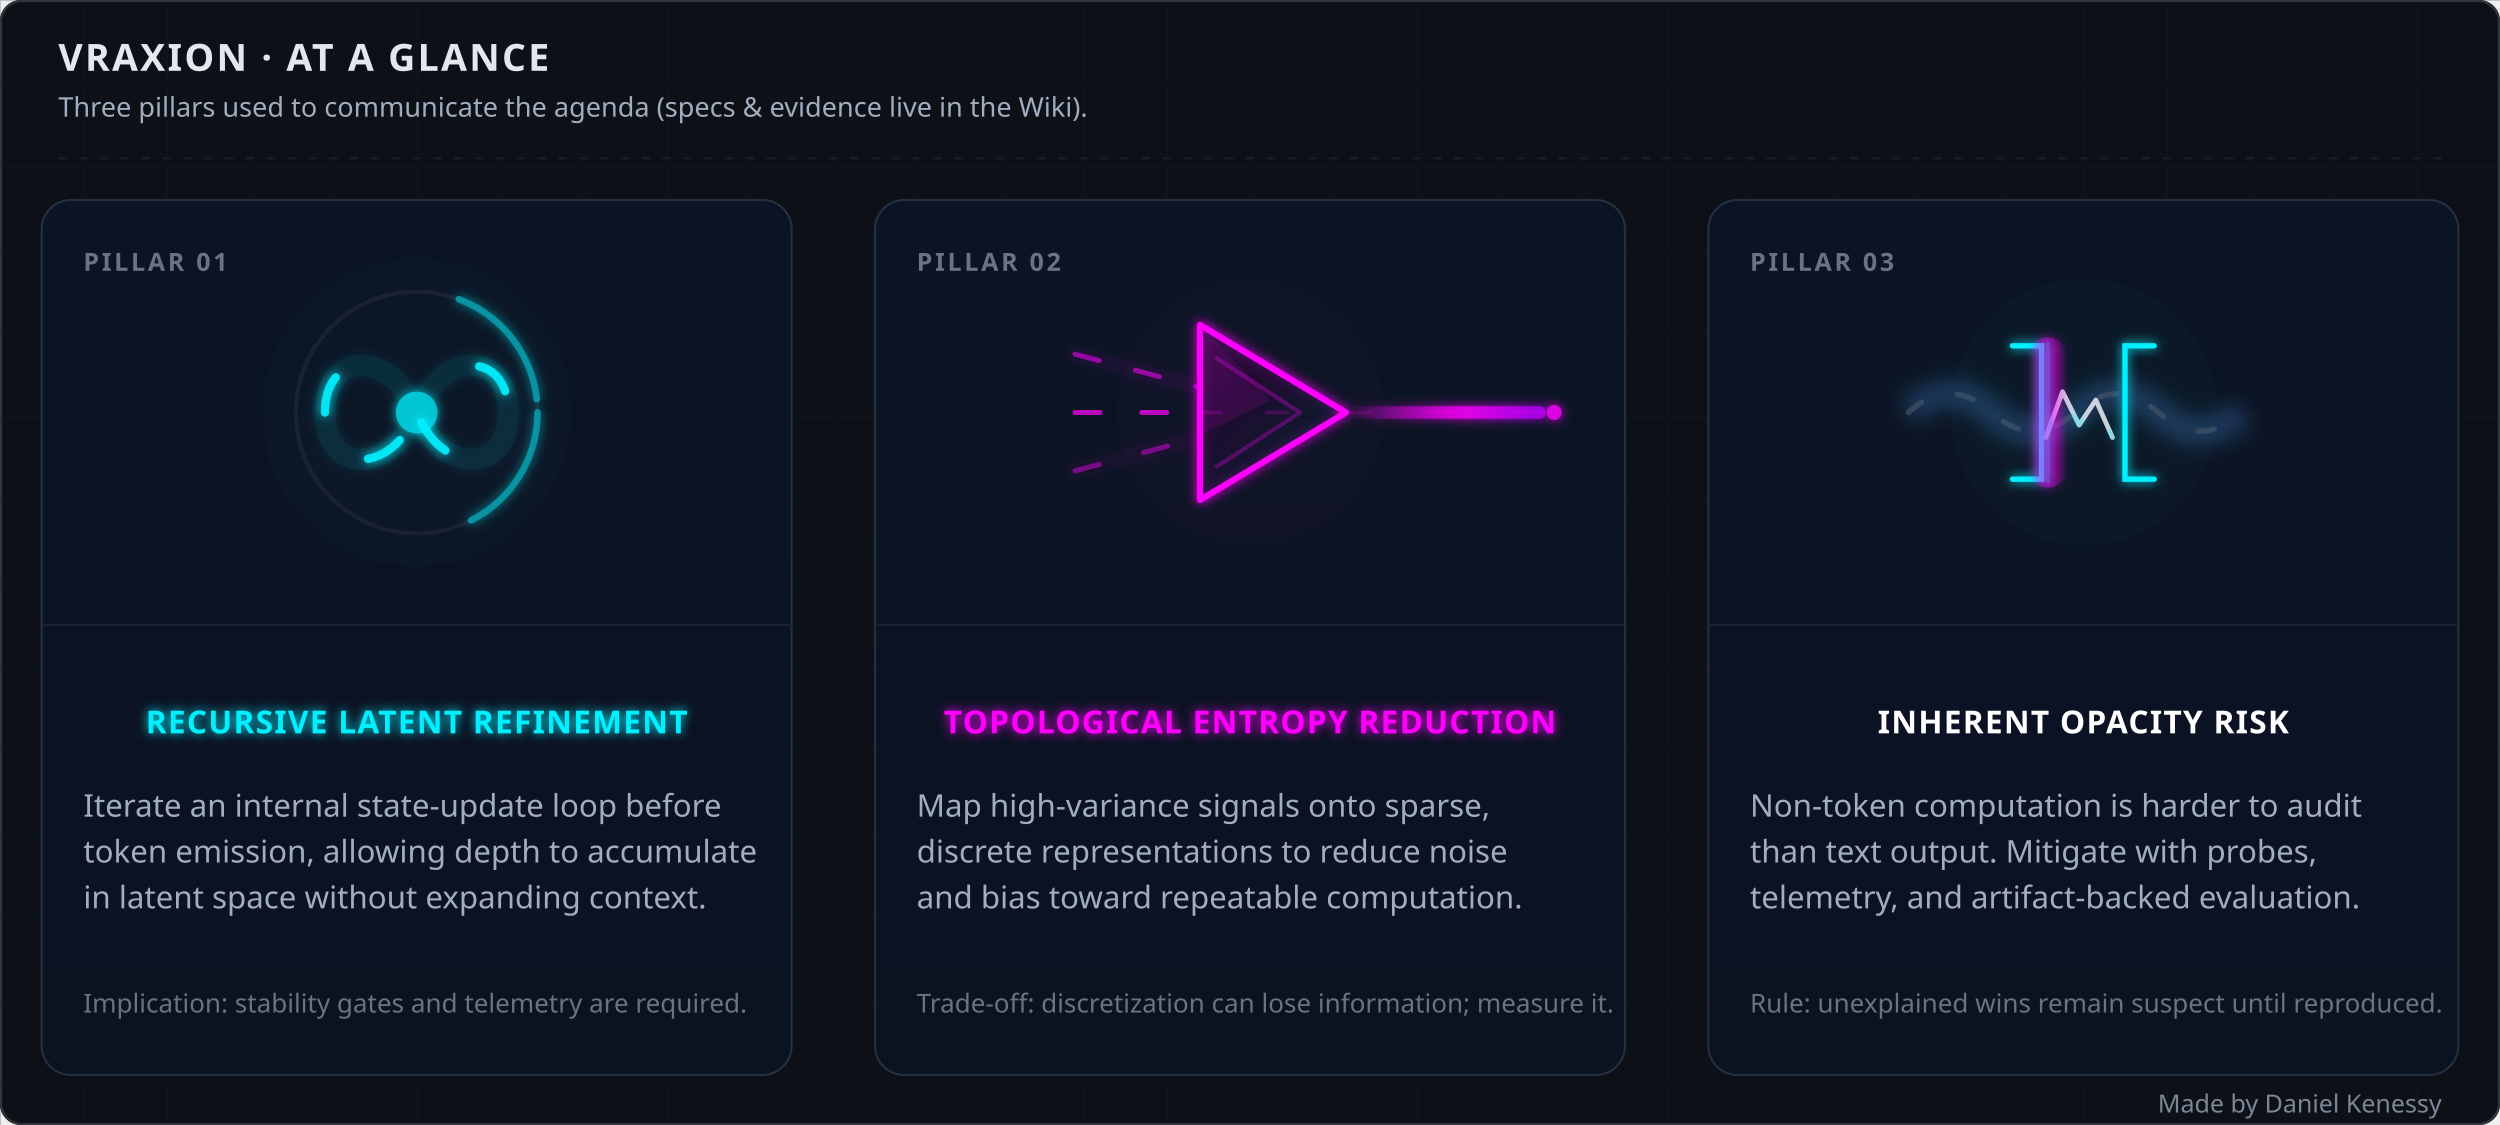
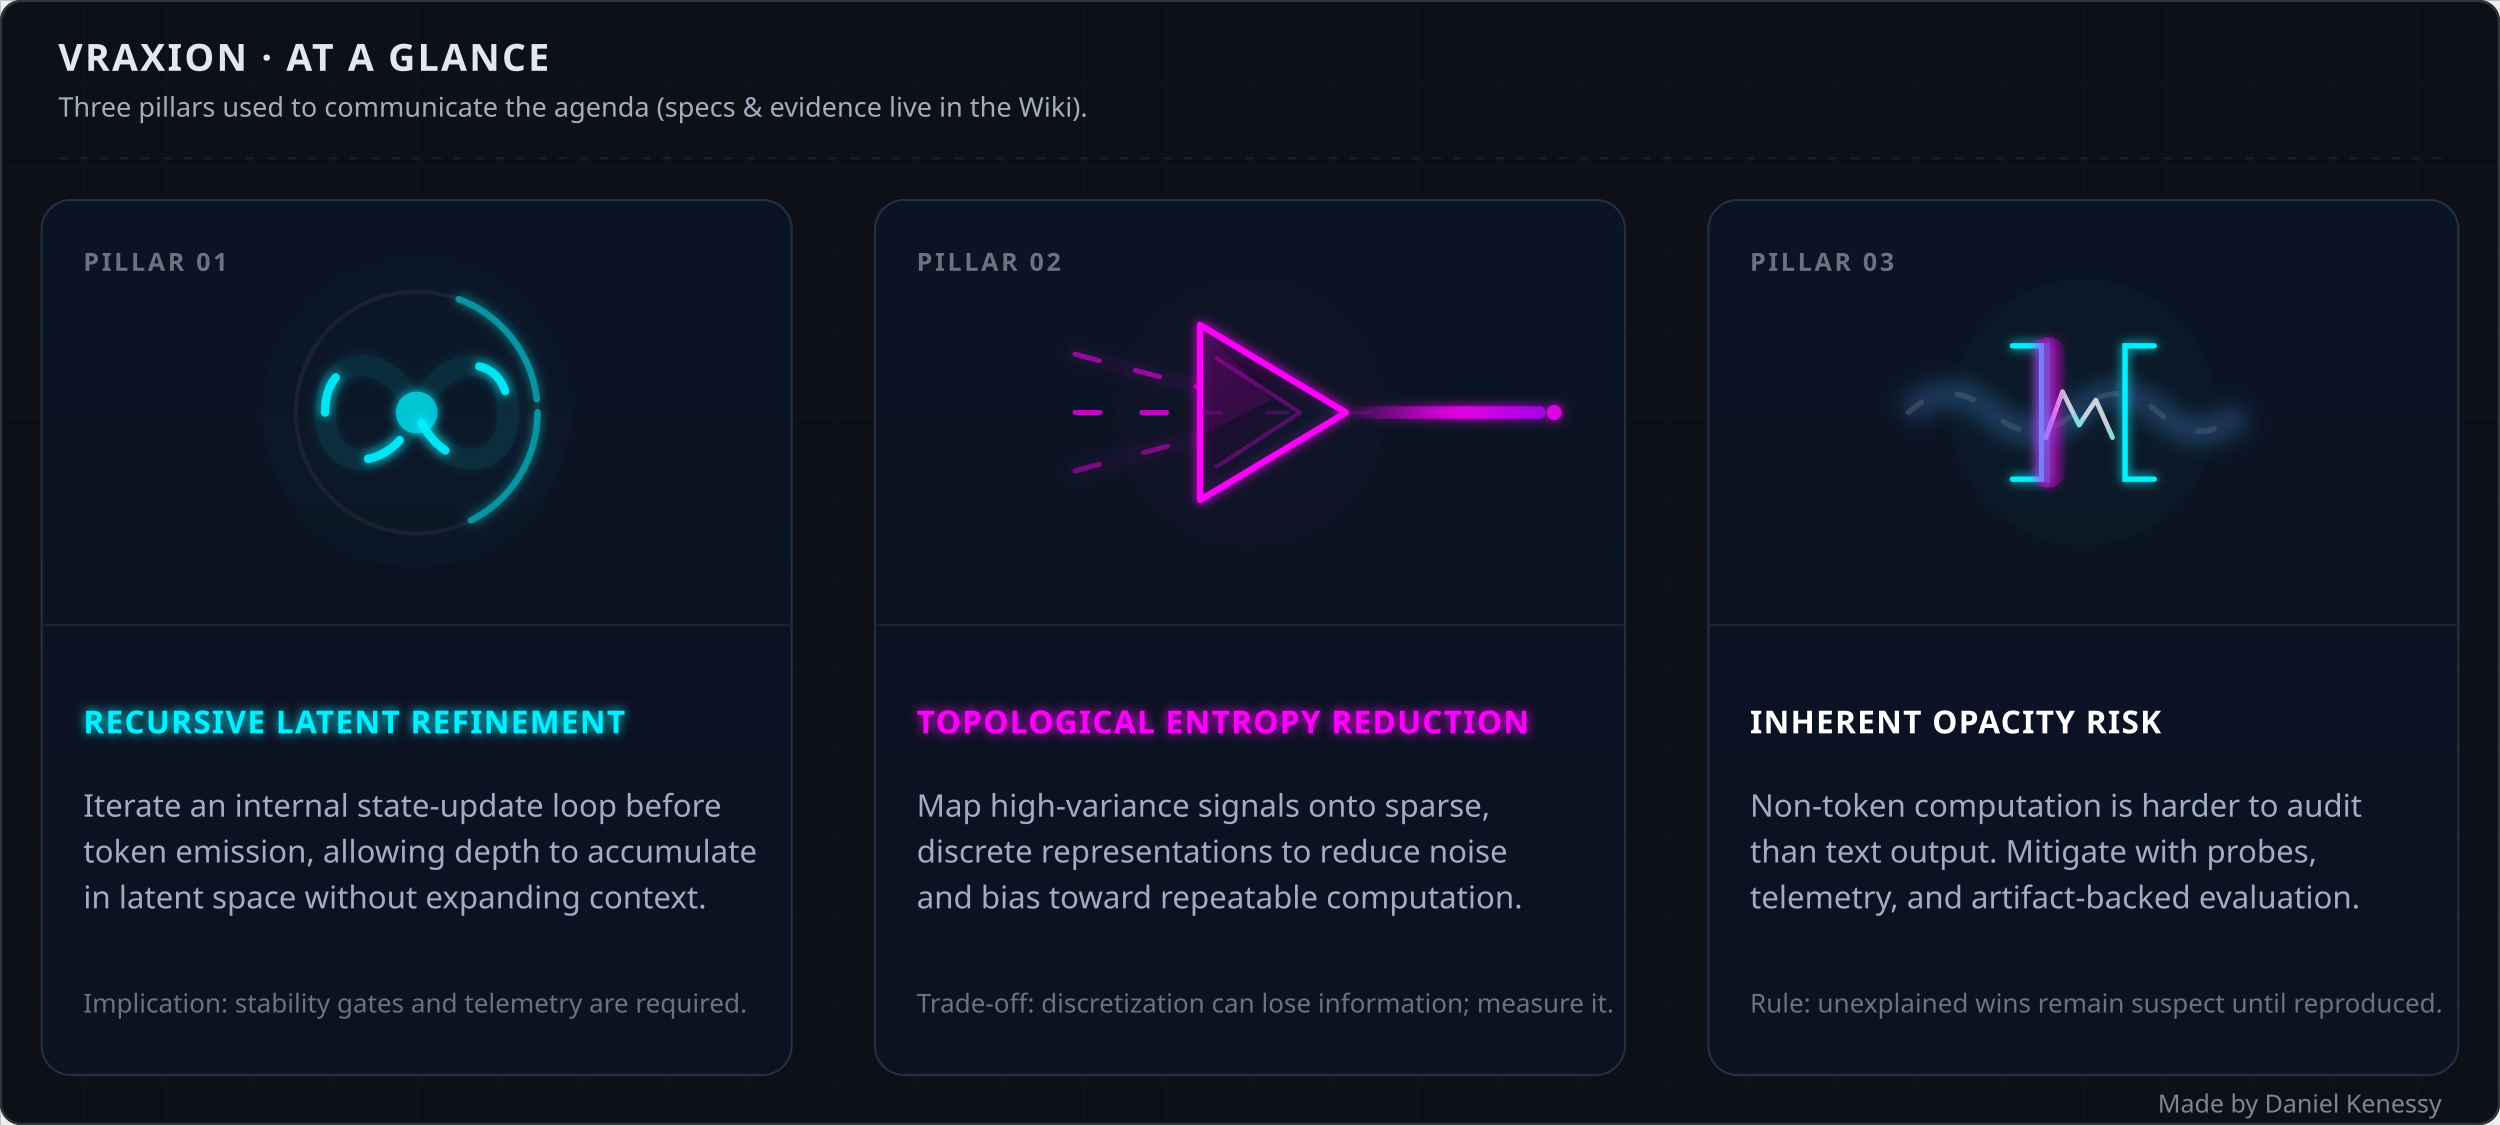
<svg xmlns="http://www.w3.org/2000/svg" width="1200" height="540" viewBox="0 0 1200 540" fill="none" role="img" aria-labelledby="title desc">
  <defs>
    <pattern id="circuit_grid" x="0" y="0" width="40" height="40" patternUnits="userSpaceOnUse">
      <path d="M40 0 L0 0 0 40" fill="none" stroke="#1A2130" stroke-width="1" />
    </pattern>
    <linearGradient id="panel_fill" x1="0" y1="0" x2="0" y2="1">
      <stop offset="0%" stop-color="#0b1426" stop-opacity="0.94" />
      <stop offset="100%" stop-color="#0b1220" stop-opacity="1" />
    </linearGradient>
    <filter id="glow_cyan" x="-130%" y="-130%" width="360%" height="360%" color-interpolation-filters="sRGB">
      <feGaussianBlur stdDeviation="2.5" result="b" />
      <feMerge>
        <feMergeNode in="b" />
        <feMergeNode in="SourceGraphic" />
      </feMerge>
    </filter>
    <filter id="glow_magenta" x="-130%" y="-130%" width="360%" height="360%" color-interpolation-filters="sRGB">
      <feGaussianBlur stdDeviation="2.5" result="b" />
      <feMerge>
        <feMergeNode in="b" />
        <feMergeNode in="SourceGraphic" />
      </feMerge>
    </filter>
    <filter id="blur_only" x="-220%" y="-220%" width="540%" height="540%" color-interpolation-filters="sRGB">
      <feGaussianBlur stdDeviation="4.5" />
    </filter>
    <linearGradient id="beam_grad" x1="0" y1="0" x2="1" y2="0">
      <stop offset="0%" stop-color="#FF00FF" stop-opacity="0" />
      <stop offset="60%" stop-color="#FF00FF" stop-opacity="0.90" />
      <stop offset="100%" stop-color="#B000FF" stop-opacity="0.90" />
    </linearGradient>
    <linearGradient id="prism_glass" x1="-26" y1="-42" x2="48" y2="42" gradientUnits="userSpaceOnUse">
      <stop offset="0%" stop-color="#3a0d4a" stop-opacity="0.82" />
      <stop offset="35%" stop-color="#230a33" stop-opacity="0.72" />
      <stop offset="70%" stop-color="#0b1a2b" stop-opacity="0.66" />
      <stop offset="100%" stop-color="#0b1426" stop-opacity="0.78" />
    </linearGradient>
    <linearGradient id="scan_grad" x1="0" y1="0" x2="1" y2="0">
      <stop offset="0%" stop-color="#FF00FF" stop-opacity="0" />
      <stop offset="50%" stop-color="#FF00FF" stop-opacity="0.78" />
      <stop offset="100%" stop-color="#FF00FF" stop-opacity="0" />
    </linearGradient>
  </defs>
  <rect width="1200" height="540" rx="10" fill="#0d1117" />
  <rect width="1200" height="540" fill="url(#circuit_grid)" opacity="0.22" />
  <rect x="0.5" y="0.5" width="1199" height="539" rx="10" stroke="#30363d" />
  <text x="28" y="34" font-family="'Segoe UI', system-ui, -apple-system, sans-serif" font-weight="800" font-size="18" fill="#E2E8F0" letter-spacing="1.1">
    VRAXION · AT A GLANCE
  </text>
  <text x="28" y="56" font-family="'Segoe UI', system-ui, -apple-system, sans-serif" font-size="13" fill="#A0AEC0">
    Three pillars used to communicate the agenda (specs &amp; evidence live in the Wiki).
  </text>
  <line x1="28" y1="76" x2="1172" y2="76" stroke="#1A2130" stroke-width="1" stroke-dasharray="4 6" opacity="0.85" />
  <g>
    <rect x="20" y="96" width="360" height="420" rx="14" fill="url(#panel_fill)" stroke="#243041" />
    <rect x="420" y="96" width="360" height="420" rx="14" fill="url(#panel_fill)" stroke="#243041" />
    <rect x="820" y="96" width="360" height="420" rx="14" fill="url(#panel_fill)" stroke="#243041" />
  </g>
  <line x1="20" y1="300" x2="380" y2="300" stroke="#1A2130" />
  <line x1="420" y1="300" x2="780" y2="300" stroke="#1A2130" />
  <line x1="820" y1="300" x2="1180" y2="300" stroke="#1A2130" />
  <g>
    <text x="40" y="130" font-family="'Segoe UI', system-ui, -apple-system, sans-serif" font-size="12" font-weight="700" fill="#6B7280" letter-spacing="1.3">
      PILLAR 01
    </text>
    <g transform="translate(200,198)" shape-rendering="geometricPrecision">
      <circle r="74" fill="#00F0FF" opacity="0.014" />
      <circle r="58" fill="none" stroke="#1A2130" stroke-width="2" />
      <circle r="58" fill="none" stroke="#00F0FF" stroke-width="3.2" stroke-dasharray="64 230" stroke-linecap="round" opacity="0.55" filter="url(#glow_cyan)">
        <animateTransform attributeName="transform" type="rotate" from="0 0 0" to="360 0 0" dur="16s" repeatCount="indefinite" />
      </circle>
      <path d="M -44 0                C -44 -30 -12 -30 0 0                C 12 30 44 30 44 0                C 44 -30 12 -30 0 0                C -12 30 -44 30 -44 0" fill="none" stroke="#00F0FF" stroke-width="10" opacity="0.10" filter="url(#glow_cyan)" stroke-linecap="round" stroke-linejoin="round" />
      <path d="M -44 0                C -44 -30 -12 -30 0 0                C 12 30 44 30 44 0                C 44 -30 12 -30 0 0                C -12 30 -44 30 -44 0" fill="none" stroke="#00F0FF" stroke-width="4.0" opacity="0.94" filter="url(#glow_cyan)" stroke-linecap="round" stroke-linejoin="round" stroke-dasharray="18 56">
        <animate attributeName="stroke-dashoffset" values="0;-148" dur="6.2s" repeatCount="indefinite" />
      </path>
      <circle r="10" fill="#00F0FF" opacity="0.78" filter="url(#glow_cyan)">
        <animate attributeName="opacity" values="0.55;1;0.55" dur="4.6s" repeatCount="indefinite" />
      </circle>
    </g>
-     <text x="200" y="352" text-anchor="middle" font-family="'Segoe UI', system-ui, -apple-system, sans-serif" font-size="15.2" font-weight="800" fill="#00F0FF" letter-spacing="0.6" filter="url(#glow_cyan)">
+     <text x="40" y="352" font-family="'Segoe UI', system-ui, -apple-system, sans-serif" font-size="15.2" font-weight="800" fill="#00F0FF" letter-spacing="0.6" filter="url(#glow_cyan)">
      RECURSIVE LATENT REFINEMENT
    </text>
    <text x="40" y="392" font-family="'Segoe UI', system-ui, -apple-system, sans-serif" font-size="15" fill="#A0AEC0">
      <tspan x="40" dy="0">Iterate an internal state-update loop before</tspan>
      <tspan x="40" dy="22">token emission, allowing depth to accumulate</tspan>
      <tspan x="40" dy="22">in latent space without expanding context.</tspan>
    </text>
    <text x="40" y="486" font-family="'Segoe UI', system-ui, -apple-system, sans-serif" font-size="12.5" fill="#6B7280">
      Implication: stability gates and telemetry are required.
    </text>
  </g>
  <g>
    <text x="440" y="130" font-family="'Segoe UI', system-ui, -apple-system, sans-serif" font-size="12" font-weight="700" fill="#6B7280" letter-spacing="1.3">
      PILLAR 02
    </text>
    <g transform="translate(600,198)" shape-rendering="geometricPrecision">
      <circle r="64" fill="#FF00FF" opacity="0.016" />
      <line x1="-84" y1="-28" x2="-24" y2="-12" stroke="#FF00FF" stroke-width="7" opacity="0.06" stroke-linecap="round" filter="url(#glow_magenta)" />
      <line x1="-84" y1="0" x2="-24" y2="0" stroke="#FF00FF" stroke-width="7" opacity="0.07" stroke-linecap="round" filter="url(#glow_magenta)" />
      <line x1="-84" y1="28" x2="-24" y2="12" stroke="#FF00FF" stroke-width="7" opacity="0.05" stroke-linecap="round" filter="url(#glow_magenta)" />
      <line x1="-84" y1="-28" x2="-24" y2="-12" stroke="#FF00FF" stroke-width="2.4" opacity="0.55" stroke-linecap="round" stroke-dasharray="12 18">
        <animate attributeName="stroke-dashoffset" values="0;56" dur="4.4s" repeatCount="indefinite" />
      </line>
      <line x1="-84" y1="0" x2="-24" y2="0" stroke="#FF00FF" stroke-width="2.4" opacity="0.72" stroke-linecap="round" stroke-dasharray="12 20">
        <animate attributeName="stroke-dashoffset" values="0;62" dur="4.8s" repeatCount="indefinite" />
      </line>
      <line x1="-84" y1="28" x2="-24" y2="12" stroke="#FF00FF" stroke-width="2.4" opacity="0.42" stroke-linecap="round" stroke-dasharray="12 22">
        <animate attributeName="stroke-dashoffset" values="0;68" dur="5.2s" repeatCount="indefinite" />
      </line>
      <path d="M -24 -42 L 46 0 L -24 42 Z" fill="url(#prism_glass)" stroke="#FF00FF" stroke-width="3.0" stroke-linejoin="round" filter="url(#glow_magenta)">
        <animate attributeName="stroke-opacity" values="1;0.70;1" dur="5.4s" repeatCount="indefinite" />
      </path>
      <path d="M -22 -40 L 10 -6 L -22 10 Z" fill="#FF00FF" opacity="0.10" />
      <path d="M -16 -26 L 24 0 L -16 26" fill="none" stroke="#FF00FF" stroke-width="2.0" stroke-linejoin="round" stroke-linecap="round" opacity="0.28" />
      <path d="M -24 0 L 46 0" fill="none" stroke="#FF00FF" stroke-width="1.8" stroke-linecap="round" opacity="0.18" stroke-dasharray="10 22">
        <animate attributeName="stroke-dashoffset" values="0;56" dur="4.8s" repeatCount="indefinite" />
      </path>
      <rect x="46" y="-3" width="96" height="6" rx="3" fill="url(#beam_grad)" filter="url(#glow_magenta)" opacity="0.90">
        <animate attributeName="opacity" values="0.70;0.98;0.70" dur="4.0s" repeatCount="indefinite" />
      </rect>
      <line x1="46" y1="0" x2="142" y2="0" stroke="#FF00FF" stroke-width="1.6" opacity="0.15" stroke-linecap="round" stroke-dasharray="12 28">
        <animate attributeName="stroke-dashoffset" values="0;78" dur="4.0s" repeatCount="indefinite" />
      </line>
      <circle cx="146" cy="0" r="3.6" fill="#FF00FF" filter="url(#glow_magenta)" opacity="0.85">
        <animate attributeName="r" values="3.1;4.4;3.1" dur="4.0s" repeatCount="indefinite" />
        <animate attributeName="opacity" values="0.60;0.95;0.60" dur="4.0s" repeatCount="indefinite" />
      </circle>
    </g>
-     <text x="600" y="352" text-anchor="middle" font-family="'Segoe UI', system-ui, -apple-system, sans-serif" font-size="15.2" font-weight="800" fill="#FF00FF" letter-spacing="0.6" filter="url(#glow_magenta)">
+     <text x="440" y="352" font-family="'Segoe UI', system-ui, -apple-system, sans-serif" font-size="15.2" font-weight="800" fill="#FF00FF" letter-spacing="0.6" filter="url(#glow_magenta)">
      TOPOLOGICAL ENTROPY REDUCTION
    </text>
    <text x="440" y="392" font-family="'Segoe UI', system-ui, -apple-system, sans-serif" font-size="15" fill="#A0AEC0">
      <tspan x="440" dy="0">Map high-variance signals onto sparse,</tspan>
      <tspan x="440" dy="22">discrete representations to reduce noise</tspan>
      <tspan x="440" dy="22">and bias toward repeatable computation.</tspan>
    </text>
    <text x="440" y="486" font-family="'Segoe UI', system-ui, -apple-system, sans-serif" font-size="12.5" fill="#6B7280">
      Trade-off: discretization can lose information; measure it.
    </text>
  </g>
  <g>
    <text x="840" y="130" font-family="'Segoe UI', system-ui, -apple-system, sans-serif" font-size="12" font-weight="700" fill="#6B7280" letter-spacing="1.3">
      PILLAR 03
    </text>
    <g transform="translate(1000,198)" shape-rendering="geometricPrecision">
      <circle r="64" fill="#00F0FF" opacity="0.018" />
      <path d="M -84 0 Q -64 -18 -44 0 T -4 0 T 36 0 T 76 0" fill="none" stroke="#00F0FF" stroke-width="14" opacity="0.18" filter="url(#blur_only)">
        <animate attributeName="opacity" values="0.14;0.22;0.14" dur="6.8s" repeatCount="indefinite" />
      </path>
      <path d="M -84 0 Q -64 -18 -44 0 T -4 0 T 36 0 T 76 0" fill="none" stroke="#FF00FF" stroke-width="10" opacity="0.10" filter="url(#blur_only)">
        <animate attributeName="opacity" values="0.08;0.14;0.08" dur="6.8s" repeatCount="indefinite" />
      </path>
      <path d="M -84 0 Q -64 -18 -44 0 T -4 0 T 36 0 T 76 0" fill="none" stroke="#475569" stroke-width="2.6" stroke-linecap="round" opacity="0.62" stroke-dasharray="8 18">
        <animate attributeName="stroke-dashoffset" values="0;52" dur="6.8s" repeatCount="indefinite" />
        <animate attributeName="opacity" values="0.46;0.72;0.46" dur="6.8s" repeatCount="indefinite" />
      </path>
      <path d="M -34 -32 L -20 -32 L -20 32 L -34 32" fill="none" stroke="#00F0FF" stroke-width="2.6" stroke-linecap="round" filter="url(#glow_cyan)" opacity="1" />
      <path d="M 34 -32 L 20 -32 L 20 32 L 34 32" fill="none" stroke="#00F0FF" stroke-width="2.6" stroke-linecap="round" filter="url(#glow_cyan)" opacity="1" />
      <path d="M -18 12 L -10 -10 L -2 6 L 6 -6 L 14 12" fill="none" stroke="#E2E8F0" stroke-width="2.3" stroke-linecap="round" stroke-linejoin="round" opacity="0.88">
        <animate attributeName="opacity" values="0.68;1;0.68" dur="5.8s" repeatCount="indefinite" />
      </path>
      <path d="M -18 12 L -10 -10 L -2 6 L 6 -6 L 14 12" fill="none" stroke="#00F0FF" stroke-width="1.8" stroke-linecap="round" stroke-linejoin="round" opacity="0.34" stroke-dasharray="8 28" filter="url(#glow_cyan)">
        <animate attributeName="stroke-dashoffset" values="0;72" dur="5.8s" repeatCount="indefinite" />
        <animate attributeName="opacity" values="0.22;0.46;0.22" dur="5.8s" repeatCount="indefinite" />
      </path>
      <rect x="-26" y="-36" width="18" height="72" rx="9" fill="url(#scan_grad)" opacity="0.65" filter="url(#glow_magenta)">
        <animate attributeName="x" values="-26;8;-26" dur="5.2s" repeatCount="indefinite" />
        <animate attributeName="opacity" values="0.40;0.92;0.40" dur="5.2s" repeatCount="indefinite" />
      </rect>
      <rect x="-18" y="-34" width="2" height="68" rx="1" fill="#00F0FF" opacity="0.22" filter="url(#glow_cyan)">
        <animate attributeName="x" values="-18;16;-18" dur="5.2s" repeatCount="indefinite" />
        <animate attributeName="opacity" values="0.10;0.30;0.10" dur="5.2s" repeatCount="indefinite" />
      </rect>
    </g>
-     <text x="1000" y="352" text-anchor="middle" font-family="'Segoe UI', system-ui, -apple-system, sans-serif" font-size="15.2" font-weight="800" fill="#FFFFFF" letter-spacing="0.6">
+     <text x="840" y="352" font-family="'Segoe UI', system-ui, -apple-system, sans-serif" font-size="15.2" font-weight="800" fill="#FFFFFF" letter-spacing="0.6">
      INHERENT OPACITY RISK
    </text>
    <text x="840" y="392" font-family="'Segoe UI', system-ui, -apple-system, sans-serif" font-size="15" fill="#A0AEC0">
      <tspan x="840" dy="0">Non-token computation is harder to audit</tspan>
      <tspan x="840" dy="22">than text output. Mitigate with probes,</tspan>
      <tspan x="840" dy="22">telemetry, and artifact-backed evaluation.</tspan>
    </text>
    <text x="840" y="486" font-family="'Segoe UI', system-ui, -apple-system, sans-serif" font-size="12.5" fill="#6B7280">
      Rule: unexplained wins remain suspect until reproduced.
    </text>
  </g>
  <text x="1172" y="534" text-anchor="end" font-family="'Segoe UI', system-ui, -apple-system, sans-serif" font-size="12" fill="#A0AEC0" opacity="0.75">
    Made by Daniel Kenessy
  </text>
</svg>
